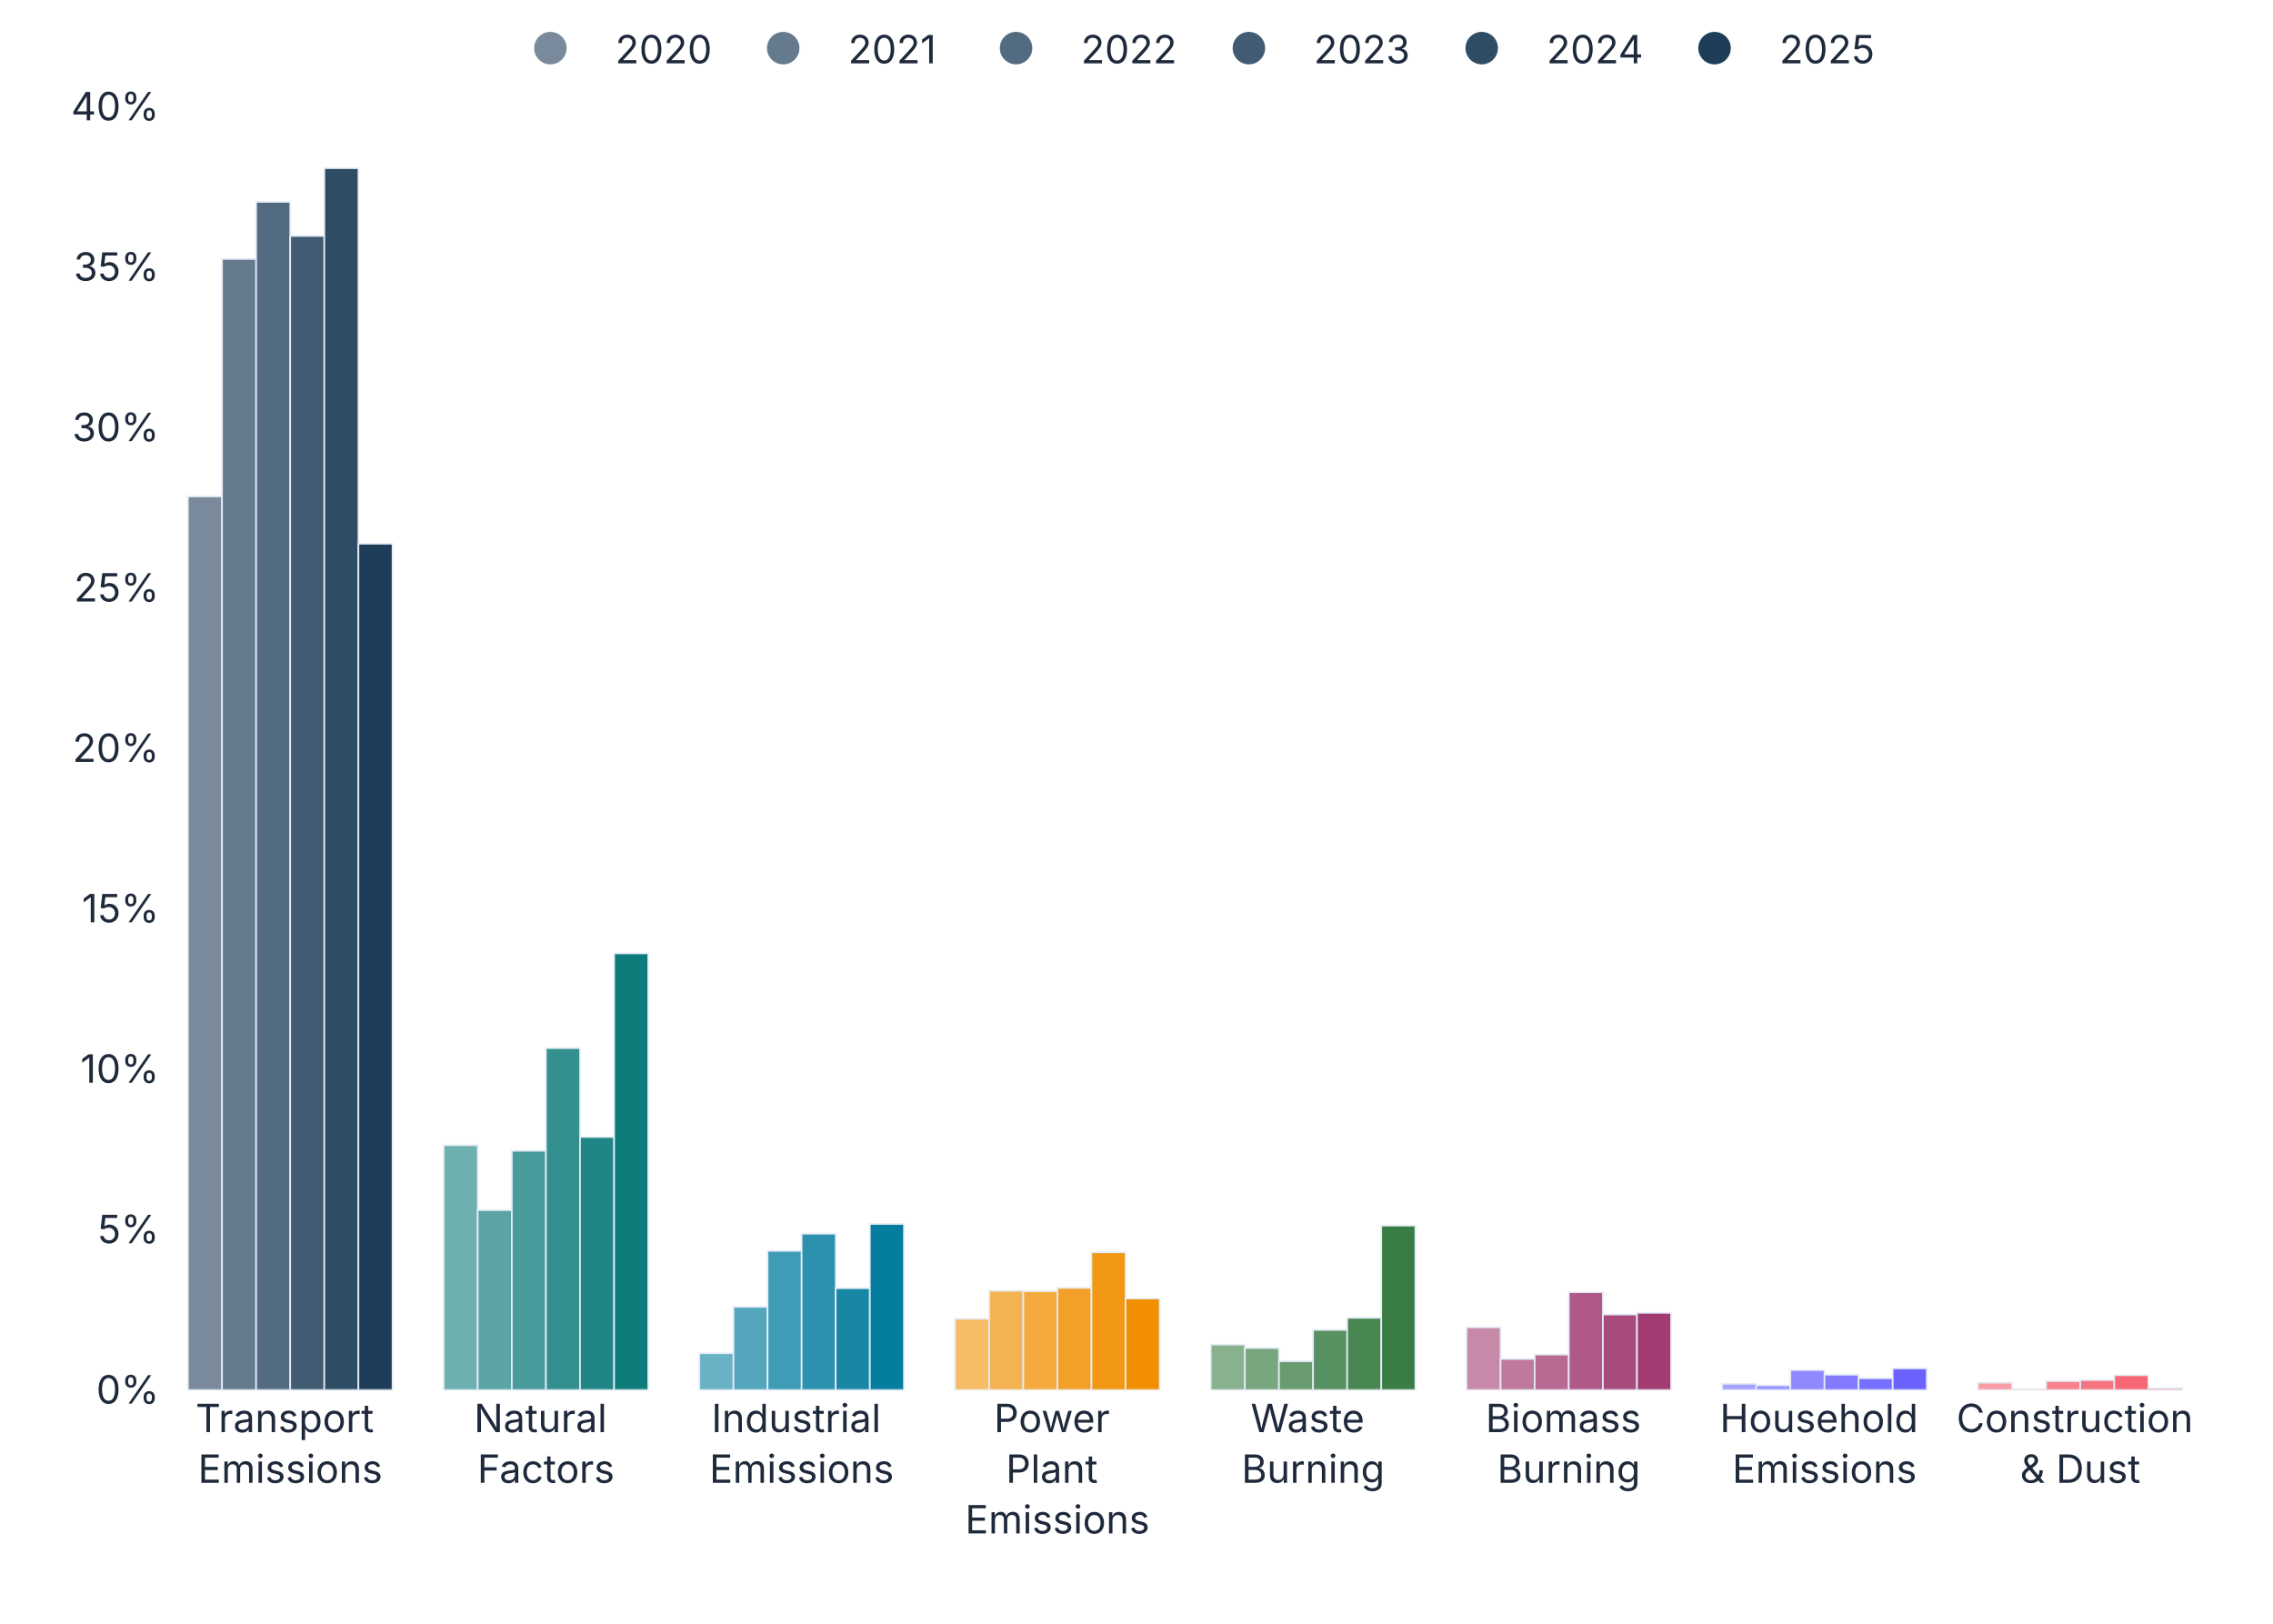
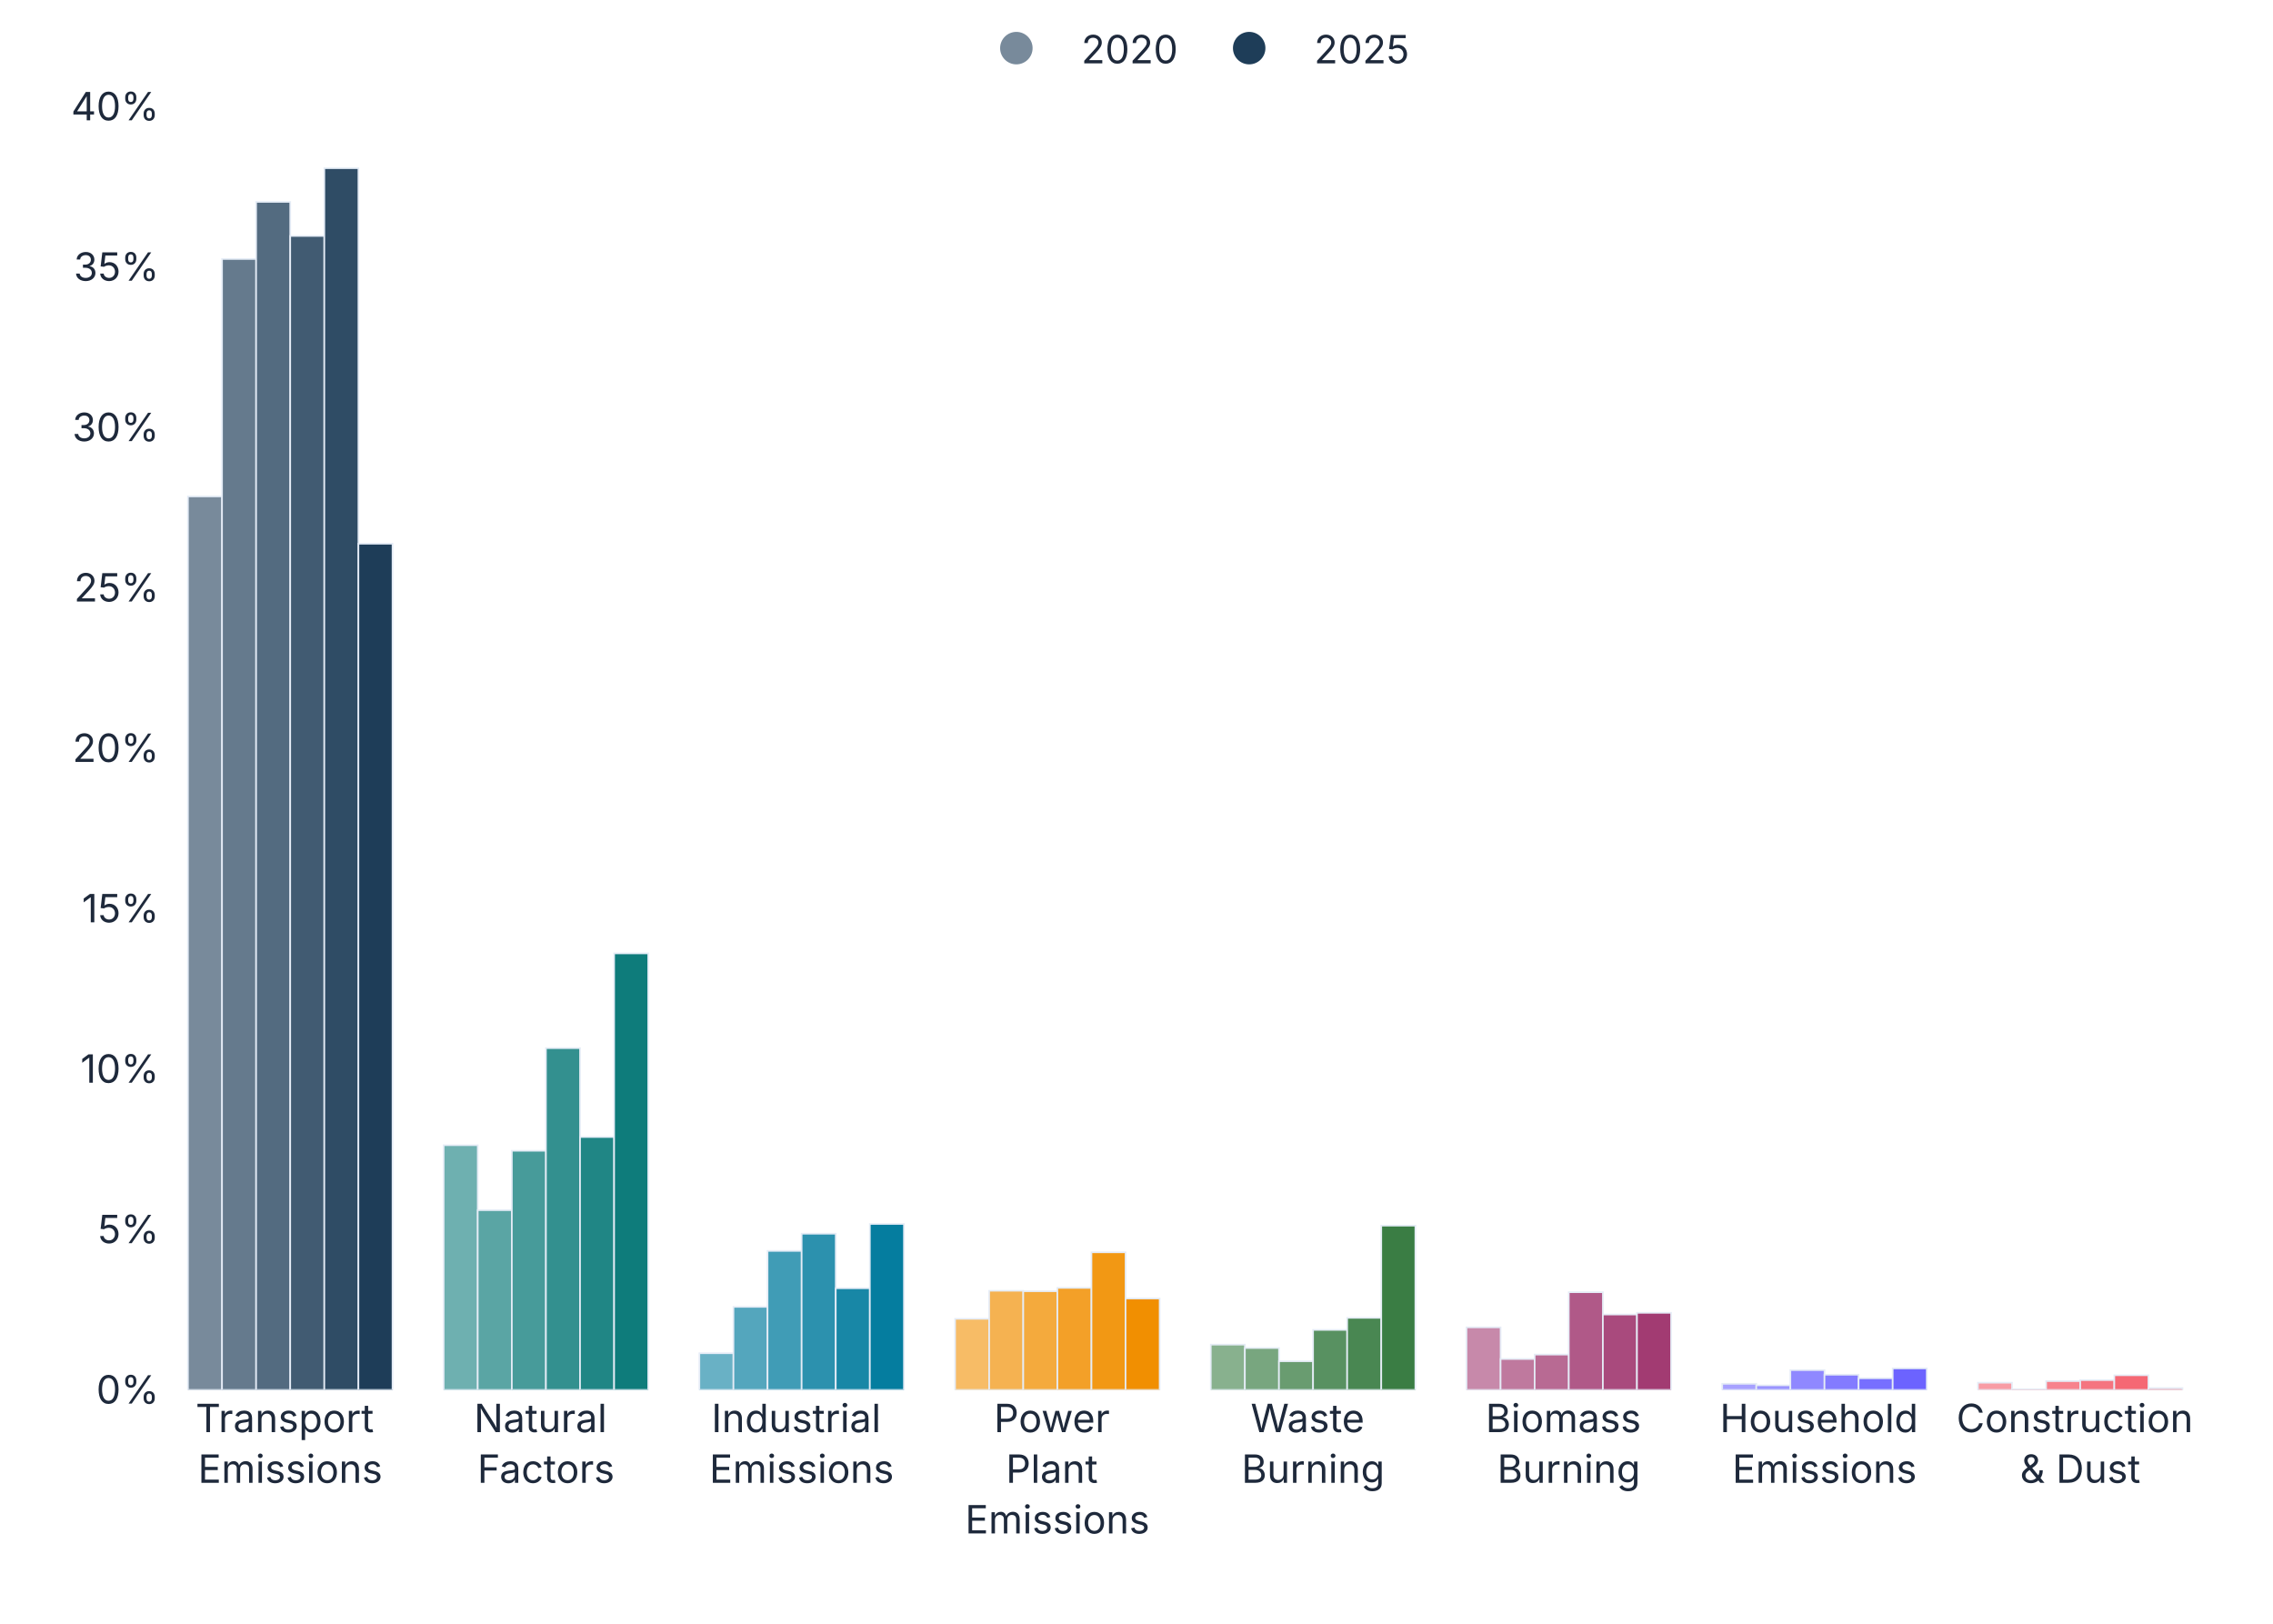
<svg xmlns="http://www.w3.org/2000/svg" class="main-svg" width="700" height="500" style="" viewBox="0 0 700 500">
  <rect x="0" y="0" width="700" height="500" style="fill: rgb(0, 0, 0); fill-opacity: 0;" />
-   <defs id="defs-d2e7d7">
+   <defs id="defs-e203b6">
    <g class="clips">
-       <clipPath id="clipd2e7d7xyplot" class="plotclip">
+       <clipPath id="clipe203b6xyplot" class="plotclip">
        <rect width="630" height="396" />
      </clipPath>
-       <clipPath class="axesclip" id="clipd2e7d7x">
+       <clipPath class="axesclip" id="clipe203b6x">
        <rect x="50" y="0" width="630" height="500" />
      </clipPath>
-       <clipPath class="axesclip" id="clipd2e7d7y">
+       <clipPath class="axesclip" id="clipe203b6y">
        <rect x="0" y="32" width="700" height="396" />
      </clipPath>
-       <clipPath class="axesclip" id="clipd2e7d7xy">
+       <clipPath class="axesclip" id="clipe203b6xy">
        <rect x="50" y="32" width="630" height="396" />
      </clipPath>
    </g>
    <g class="gradients" />
    <g class="patterns" />
  </defs>
  <g class="bglayer">
    <rect class="bg" x="50" y="32" width="630" height="396" style="fill: rgb(0, 0, 0); fill-opacity: 0; stroke-width: 0;" />
  </g>
  <g class="layer-below">
    <g class="imagelayer" />
    <g class="shapelayer" />
  </g>
  <g class="cartesianlayer">
    <g class="subplot xy">
      <g class="layer-subplot">
        <g class="shapelayer" />
        <g class="imagelayer" />
      </g>
      <g class="minor-gridlayer">
        <g class="x" />
        <g class="y" />
      </g>
      <g class="gridlayer">
        <g class="x" />
        <g class="y">
          <path class="ygrid crisp" transform="translate(0,378.61)" d="M50,0h630" style="stroke: rgb(255, 255, 255); stroke-opacity: 1; stroke-width: 1px;" />
          <path class="ygrid crisp" transform="translate(0,329.21)" d="M50,0h630" style="stroke: rgb(255, 255, 255); stroke-opacity: 1; stroke-width: 1px;" />
          <path class="ygrid crisp" transform="translate(0,279.82)" d="M50,0h630" style="stroke: rgb(255, 255, 255); stroke-opacity: 1; stroke-width: 1px;" />
          <path class="ygrid crisp" transform="translate(0,230.43)" d="M50,0h630" style="stroke: rgb(255, 255, 255); stroke-opacity: 1; stroke-width: 1px;" />
          <path class="ygrid crisp" transform="translate(0,181.03)" d="M50,0h630" style="stroke: rgb(255, 255, 255); stroke-opacity: 1; stroke-width: 1px;" />
          <path class="ygrid crisp" transform="translate(0,131.64)" d="M50,0h630" style="stroke: rgb(255, 255, 255); stroke-opacity: 1; stroke-width: 1px;" />
          <path class="ygrid crisp" transform="translate(0,82.24)" d="M50,0h630" style="stroke: rgb(255, 255, 255); stroke-opacity: 1; stroke-width: 1px;" />
        </g>
      </g>
      <g class="zerolinelayer">
        <path class="yzl zl crisp" transform="translate(0,428)" d="M50,0h630" style="stroke: rgb(255, 255, 255); stroke-opacity: 1; stroke-width: 2px;" />
      </g>
      <g class="layer-between">
        <g class="shapelayer" />
        <g class="imagelayer" />
      </g>
      <path class="xlines-below" />
      <path class="ylines-below" />
      <g class="overlines-below" />
      <g class="xaxislayer-below" />
      <g class="yaxislayer-below" />
      <g class="overaxes-below" />
      <g class="overplot">
-         <g class="xy" transform="translate(50,32)" clip-path="url(#clipd2e7d7xyplot)">
+         <g class="xy" transform="translate(50,32)" clip-path="url(#clipe203b6xyplot)">
          <g class="barlayer mlayer">
            <g class="trace bars" style="opacity: 1;">
              <g class="points">
                <g class="point">
                  <path d="M7.88,396V120.88H18.38V396Z" style="vector-effect: none; opacity: 1; stroke-width: 0.5px; fill: rgb(30, 61, 88); fill-opacity: 0.6; stroke: rgb(229, 236, 246); stroke-opacity: 1;" />
                </g>
                <g class="point">
                  <path d="M86.63,396V320.65H97.13V396Z" style="vector-effect: none; opacity: 1; stroke-width: 0.5px; fill: rgb(14, 124, 123); fill-opacity: 0.6; stroke: rgb(229, 236, 246); stroke-opacity: 1;" />
                </g>
                <g class="point">
                  <path d="M165.38,396V384.71H175.88V396Z" style="vector-effect: none; opacity: 1; stroke-width: 0.5px; fill: rgb(5, 125, 159); fill-opacity: 0.6; stroke: rgb(229, 236, 246); stroke-opacity: 1;" />
                </g>
                <g class="point">
                  <path d="M244.13,396V374.11H254.63V396Z" style="vector-effect: none; opacity: 1; stroke-width: 0.5px; fill: rgb(241, 143, 1); fill-opacity: 0.6; stroke: rgb(229, 236, 246); stroke-opacity: 1;" />
                </g>
                <g class="point">
                  <path d="M322.88,396V382.06H333.38V396Z" style="vector-effect: none; opacity: 1; stroke-width: 0.5px; fill: rgb(58, 125, 68); fill-opacity: 0.6; stroke: rgb(229, 236, 246); stroke-opacity: 1;" />
                </g>
                <g class="point">
                  <path d="M401.63,396V376.73H412.13V396Z" style="vector-effect: none; opacity: 1; stroke-width: 0.5px; fill: rgb(162, 59, 114); fill-opacity: 0.6; stroke: rgb(229, 236, 246); stroke-opacity: 1;" />
                </g>
                <g class="point">
                  <path d="M480.38,396V394.11H490.88V396Z" style="vector-effect: none; opacity: 1; stroke-width: 0.5px; fill: rgb(108, 99, 255); fill-opacity: 0.6; stroke: rgb(229, 236, 246); stroke-opacity: 1;" />
                </g>
                <g class="point">
                  <path d="M559.13,396V393.78H569.63V396Z" style="vector-effect: none; opacity: 1; stroke-width: 0.5px; fill: rgb(244, 91, 105); fill-opacity: 0.6; stroke: rgb(229, 236, 246); stroke-opacity: 1;" />
                </g>
              </g>
            </g>
            <g class="trace bars" style="opacity: 1;">
              <g class="points">
                <g class="point">
                  <path d="M18.38,396V47.76H28.88V396Z" style="vector-effect: none; opacity: 1; stroke-width: 0.5px; fill: rgb(30, 61, 88); fill-opacity: 0.68; stroke: rgb(229, 236, 246); stroke-opacity: 1;" />
                </g>
                <g class="point">
                  <path d="M97.13,396V340.65H107.63V396Z" style="vector-effect: none; opacity: 1; stroke-width: 0.5px; fill: rgb(14, 124, 123); fill-opacity: 0.68; stroke: rgb(229, 236, 246); stroke-opacity: 1;" />
                </g>
                <g class="point">
                  <path d="M175.88,396V370.43H186.38V396Z" style="vector-effect: none; opacity: 1; stroke-width: 0.5px; fill: rgb(5, 125, 159); fill-opacity: 0.68; stroke: rgb(229, 236, 246); stroke-opacity: 1;" />
                </g>
                <g class="point">
                  <path d="M254.63,396V365.47H265.13V396Z" style="vector-effect: none; opacity: 1; stroke-width: 0.5px; fill: rgb(241, 143, 1); fill-opacity: 0.68; stroke: rgb(229, 236, 246); stroke-opacity: 1;" />
                </g>
                <g class="point">
                  <path d="M333.38,396V383.11H343.88V396Z" style="vector-effect: none; opacity: 1; stroke-width: 0.5px; fill: rgb(58, 125, 68); fill-opacity: 0.68; stroke: rgb(229, 236, 246); stroke-opacity: 1;" />
                </g>
                <g class="point">
                  <path d="M412.13,396V386.48H422.63V396Z" style="vector-effect: none; opacity: 1; stroke-width: 0.5px; fill: rgb(162, 59, 114); fill-opacity: 0.68; stroke: rgb(229, 236, 246); stroke-opacity: 1;" />
                </g>
                <g class="point">
                  <path d="M490.88,396V394.59H501.38V396Z" style="vector-effect: none; opacity: 1; stroke-width: 0.5px; fill: rgb(108, 99, 255); fill-opacity: 0.68; stroke: rgb(229, 236, 246); stroke-opacity: 1;" />
                </g>
                <g class="point">
                  <path d="M569.63,396V395.8H580.13V396Z" style="vector-effect: none; opacity: 1; stroke-width: 0.5px; fill: rgb(244, 91, 105); fill-opacity: 0.68; stroke: rgb(229, 236, 246); stroke-opacity: 1;" />
                </g>
              </g>
            </g>
            <g class="trace bars" style="opacity: 1;">
              <g class="points">
                <g class="point">
                  <path d="M28.88,396V30.18H39.38V396Z" style="vector-effect: none; opacity: 1; stroke-width: 0.5px; fill: rgb(30, 61, 88); fill-opacity: 0.76; stroke: rgb(229, 236, 246); stroke-opacity: 1;" />
                </g>
                <g class="point">
                  <path d="M107.63,396V322.36H118.13V396Z" style="vector-effect: none; opacity: 1; stroke-width: 0.5px; fill: rgb(14, 124, 123); fill-opacity: 0.76; stroke: rgb(229, 236, 246); stroke-opacity: 1;" />
                </g>
                <g class="point">
                  <path d="M186.38,396V353.2H196.88V396Z" style="vector-effect: none; opacity: 1; stroke-width: 0.5px; fill: rgb(5, 125, 159); fill-opacity: 0.76; stroke: rgb(229, 236, 246); stroke-opacity: 1;" />
                </g>
                <g class="point">
                  <path d="M265.13,396V365.62H275.63V396Z" style="vector-effect: none; opacity: 1; stroke-width: 0.5px; fill: rgb(241, 143, 1); fill-opacity: 0.76; stroke: rgb(229, 236, 246); stroke-opacity: 1;" />
                </g>
                <g class="point">
                  <path d="M343.88,396V387.18H354.38V396Z" style="vector-effect: none; opacity: 1; stroke-width: 0.5px; fill: rgb(58, 125, 68); fill-opacity: 0.76; stroke: rgb(229, 236, 246); stroke-opacity: 1;" />
                </g>
                <g class="point">
                  <path d="M422.62,396V385.11H433.13V396Z" style="vector-effect: none; opacity: 1; stroke-width: 0.5px; fill: rgb(162, 59, 114); fill-opacity: 0.76; stroke: rgb(229, 236, 246); stroke-opacity: 1;" />
                </g>
                <g class="point">
                  <path d="M501.37,396V389.89H511.88V396Z" style="vector-effect: none; opacity: 1; stroke-width: 0.5px; fill: rgb(108, 99, 255); fill-opacity: 0.76; stroke: rgb(229, 236, 246); stroke-opacity: 1;" />
                </g>
                <g class="point">
                  <path d="M580.13,396V393.29H590.63V396Z" style="vector-effect: none; opacity: 1; stroke-width: 0.5px; fill: rgb(244, 91, 105); fill-opacity: 0.76; stroke: rgb(229, 236, 246); stroke-opacity: 1;" />
                </g>
              </g>
            </g>
            <g class="trace bars" style="opacity: 1;">
              <g class="points">
                <g class="point">
                  <path d="M39.38,396V40.67H49.88V396Z" style="vector-effect: none; opacity: 1; stroke-width: 0.5px; fill: rgb(30, 61, 88); fill-opacity: 0.84; stroke: rgb(229, 236, 246); stroke-opacity: 1;" />
                </g>
                <g class="point">
                  <path d="M118.13,396V290.75H128.63V396Z" style="vector-effect: none; opacity: 1; stroke-width: 0.5px; fill: rgb(14, 124, 123); fill-opacity: 0.84; stroke: rgb(229, 236, 246); stroke-opacity: 1;" />
                </g>
                <g class="point">
                  <path d="M196.88,396V347.89H207.38V396Z" style="vector-effect: none; opacity: 1; stroke-width: 0.5px; fill: rgb(5, 125, 159); fill-opacity: 0.84; stroke: rgb(229, 236, 246); stroke-opacity: 1;" />
                </g>
                <g class="point">
                  <path d="M275.63,396V364.58H286.13V396Z" style="vector-effect: none; opacity: 1; stroke-width: 0.5px; fill: rgb(241, 143, 1); fill-opacity: 0.84; stroke: rgb(229, 236, 246); stroke-opacity: 1;" />
                </g>
                <g class="point">
                  <path d="M354.38,396V377.52H364.88V396Z" style="vector-effect: none; opacity: 1; stroke-width: 0.5px; fill: rgb(58, 125, 68); fill-opacity: 0.84; stroke: rgb(229, 236, 246); stroke-opacity: 1;" />
                </g>
                <g class="point">
                  <path d="M433.13,396V365.91H443.63V396Z" style="vector-effect: none; opacity: 1; stroke-width: 0.5px; fill: rgb(162, 59, 114); fill-opacity: 0.84; stroke: rgb(229, 236, 246); stroke-opacity: 1;" />
                </g>
                <g class="point">
                  <path d="M511.88,396V391.32H522.38V396Z" style="vector-effect: none; opacity: 1; stroke-width: 0.5px; fill: rgb(108, 99, 255); fill-opacity: 0.84; stroke: rgb(229, 236, 246); stroke-opacity: 1;" />
                </g>
                <g class="point">
                  <path d="M590.63,396V392.97H601.13V396Z" style="vector-effect: none; opacity: 1; stroke-width: 0.5px; fill: rgb(244, 91, 105); fill-opacity: 0.84; stroke: rgb(229, 236, 246); stroke-opacity: 1;" />
                </g>
              </g>
            </g>
            <g class="trace bars" style="opacity: 1;">
              <g class="points">
                <g class="point">
                  <path d="M49.88,396V19.8H60.38V396Z" style="vector-effect: none; opacity: 1; stroke-width: 0.5px; fill: rgb(30, 61, 88); fill-opacity: 0.92; stroke: rgb(229, 236, 246); stroke-opacity: 1;" />
                </g>
                <g class="point">
                  <path d="M128.63,396V318.12H139.13V396Z" style="vector-effect: none; opacity: 1; stroke-width: 0.5px; fill: rgb(14, 124, 123); fill-opacity: 0.92; stroke: rgb(229, 236, 246); stroke-opacity: 1;" />
                </g>
                <g class="point">
                  <path d="M207.38,396V364.69H217.88V396Z" style="vector-effect: none; opacity: 1; stroke-width: 0.5px; fill: rgb(5, 125, 159); fill-opacity: 0.92; stroke: rgb(229, 236, 246); stroke-opacity: 1;" />
                </g>
                <g class="point">
                  <path d="M286.13,396V353.63H296.63V396Z" style="vector-effect: none; opacity: 1; stroke-width: 0.5px; fill: rgb(241, 143, 1); fill-opacity: 0.92; stroke: rgb(229, 236, 246); stroke-opacity: 1;" />
                </g>
                <g class="point">
                  <path d="M364.88,396V373.81H375.38V396Z" style="vector-effect: none; opacity: 1; stroke-width: 0.5px; fill: rgb(58, 125, 68); fill-opacity: 0.92; stroke: rgb(229, 236, 246); stroke-opacity: 1;" />
                </g>
                <g class="point">
                  <path d="M443.63,396V372.77H454.13V396Z" style="vector-effect: none; opacity: 1; stroke-width: 0.5px; fill: rgb(162, 59, 114); fill-opacity: 0.92; stroke: rgb(229, 236, 246); stroke-opacity: 1;" />
                </g>
                <g class="point">
                  <path d="M522.38,396V392.41H532.88V396Z" style="vector-effect: none; opacity: 1; stroke-width: 0.5px; fill: rgb(108, 99, 255); fill-opacity: 0.92; stroke: rgb(229, 236, 246); stroke-opacity: 1;" />
                </g>
                <g class="point">
                  <path d="M601.13,396V391.49H611.63V396Z" style="vector-effect: none; opacity: 1; stroke-width: 0.5px; fill: rgb(244, 91, 105); fill-opacity: 0.92; stroke: rgb(229, 236, 246); stroke-opacity: 1;" />
                </g>
              </g>
            </g>
            <g class="trace bars" style="opacity: 1;">
              <g class="points">
                <g class="point">
                  <path d="M60.38,396V135.43H70.88V396Z" style="vector-effect: none; opacity: 1; stroke-width: 0.5px; fill: rgb(30, 61, 88); fill-opacity: 1; stroke: rgb(229, 236, 246); stroke-opacity: 1;" />
                </g>
                <g class="point">
                  <path d="M139.13,396V261.58H149.63V396Z" style="vector-effect: none; opacity: 1; stroke-width: 0.5px; fill: rgb(14, 124, 123); fill-opacity: 1; stroke: rgb(229, 236, 246); stroke-opacity: 1;" />
                </g>
                <g class="point">
                  <path d="M217.88,396V344.9H228.38V396Z" style="vector-effect: none; opacity: 1; stroke-width: 0.5px; fill: rgb(5, 125, 159); fill-opacity: 1; stroke: rgb(229, 236, 246); stroke-opacity: 1;" />
                </g>
                <g class="point">
                  <path d="M296.63,396V367.86H307.13V396Z" style="vector-effect: none; opacity: 1; stroke-width: 0.5px; fill: rgb(241, 143, 1); fill-opacity: 1; stroke: rgb(229, 236, 246); stroke-opacity: 1;" />
                </g>
                <g class="point">
                  <path d="M375.38,396V345.41H385.88V396Z" style="vector-effect: none; opacity: 1; stroke-width: 0.5px; fill: rgb(58, 125, 68); fill-opacity: 1; stroke: rgb(229, 236, 246); stroke-opacity: 1;" />
                </g>
                <g class="point">
                  <path d="M454.13,396V372.25H464.63V396Z" style="vector-effect: none; opacity: 1; stroke-width: 0.5px; fill: rgb(162, 59, 114); fill-opacity: 1; stroke: rgb(229, 236, 246); stroke-opacity: 1;" />
                </g>
                <g class="point">
                  <path d="M532.88,396V389.38H543.38V396Z" style="vector-effect: none; opacity: 1; stroke-width: 0.5px; fill: rgb(108, 99, 255); fill-opacity: 1; stroke: rgb(229, 236, 246); stroke-opacity: 1;" />
                </g>
                <g class="point">
                  <path d="M611.63,396V395.44H622.13V396Z" style="vector-effect: none; opacity: 1; stroke-width: 0.5px; fill: rgb(244, 91, 105); fill-opacity: 1; stroke: rgb(229, 236, 246); stroke-opacity: 1;" />
                </g>
              </g>
            </g>
          </g>
          <g class="scatterlayer mlayer">
-             <g class="trace scatter trace107f88" style="stroke-miterlimit: 2; opacity: 1;">
+             <g class="trace scatter trace942800" style="stroke-miterlimit: 2; opacity: 1;">
              <g class="fills" />
              <g class="errorbars" />
              <g class="lines" />
              <g class="points" />
              <g class="text" />
            </g>
-             <g class="trace scatter tracebdab1b" style="stroke-miterlimit: 2; opacity: 1;">
-               <g class="fills" />
-               <g class="errorbars" />
-               <g class="lines" />
-               <g class="points" />
-               <g class="text" />
-             </g>
-             <g class="trace scatter trace23f26a" style="stroke-miterlimit: 2; opacity: 1;">
-               <g class="fills" />
-               <g class="errorbars" />
-               <g class="lines" />
-               <g class="points" />
-               <g class="text" />
-             </g>
-             <g class="trace scatter trace8dd12c" style="stroke-miterlimit: 2; opacity: 1;">
-               <g class="fills" />
-               <g class="errorbars" />
-               <g class="lines" />
-               <g class="points" />
-               <g class="text" />
-             </g>
-             <g class="trace scatter tracef48251" style="stroke-miterlimit: 2; opacity: 1;">
-               <g class="fills" />
-               <g class="errorbars" />
-               <g class="lines" />
-               <g class="points" />
-               <g class="text" />
-             </g>
-             <g class="trace scatter tracea0bb43" style="stroke-miterlimit: 2; opacity: 1;">
+             <g class="trace scatter trace645280" style="stroke-miterlimit: 2; opacity: 1;">
              <g class="fills" />
              <g class="errorbars" />
              <g class="lines" />
              <g class="points" />
              <g class="text" />
            </g>
          </g>
        </g>
      </g>
      <g class="zerolinelayer-above" />
      <path class="xlines-above crisp" d="M0,0" style="fill: none;" />
      <path class="ylines-above crisp" d="M0,0" style="fill: none;" />
      <g class="overlines-above" />
      <g class="xaxislayer-above">
        <g class="xtick">
          <text text-anchor="middle" x="0" y="441" transform="translate(89.38,0)" style="font-family: Inter, 'Segoe UI', sans-serif; font-size: 12px; fill: rgb(30, 41, 59); fill-opacity: 1; white-space: pre;">
            <tspan class="line" dy="0em" x="0" y="441">Transport</tspan>
            <tspan class="line" dy="1.3em" x="0" y="441">Emissions</tspan>
          </text>
        </g>
        <g class="xtick">
          <text text-anchor="middle" x="0" y="441" transform="translate(168.13,0)" style="font-family: Inter, 'Segoe UI', sans-serif; font-size: 12px; fill: rgb(30, 41, 59); fill-opacity: 1; white-space: pre;">
            <tspan class="line" dy="0em" x="0" y="441">Natural</tspan>
            <tspan class="line" dy="1.3em" x="0" y="441">Factors</tspan>
          </text>
        </g>
        <g class="xtick">
          <text text-anchor="middle" x="0" y="441" transform="translate(246.88,0)" style="font-family: Inter, 'Segoe UI', sans-serif; font-size: 12px; fill: rgb(30, 41, 59); fill-opacity: 1; white-space: pre;">
            <tspan class="line" dy="0em" x="0" y="441">Industrial</tspan>
            <tspan class="line" dy="1.3em" x="0" y="441">Emissions</tspan>
          </text>
        </g>
        <g class="xtick">
          <text text-anchor="middle" x="0" y="441" transform="translate(325.63,0)" style="font-family: Inter, 'Segoe UI', sans-serif; font-size: 12px; fill: rgb(30, 41, 59); fill-opacity: 1; white-space: pre;">
            <tspan class="line" dy="0em" x="0" y="441">Power</tspan>
            <tspan class="line" dy="1.3em" x="0" y="441">Plant</tspan>
            <tspan class="line" dy="2.6em" x="0" y="441">Emissions</tspan>
          </text>
        </g>
        <g class="xtick">
          <text text-anchor="middle" x="0" y="441" transform="translate(404.38,0)" style="font-family: Inter, 'Segoe UI', sans-serif; font-size: 12px; fill: rgb(30, 41, 59); fill-opacity: 1; white-space: pre;">
            <tspan class="line" dy="0em" x="0" y="441">Waste</tspan>
            <tspan class="line" dy="1.3em" x="0" y="441">Burning</tspan>
          </text>
        </g>
        <g class="xtick">
          <text text-anchor="middle" x="0" y="441" transform="translate(483.13,0)" style="font-family: Inter, 'Segoe UI', sans-serif; font-size: 12px; fill: rgb(30, 41, 59); fill-opacity: 1; white-space: pre;">
            <tspan class="line" dy="0em" x="0" y="441">Biomass</tspan>
            <tspan class="line" dy="1.3em" x="0" y="441">Burning</tspan>
          </text>
        </g>
        <g class="xtick">
          <text text-anchor="middle" x="0" y="441" transform="translate(561.88,0)" style="font-family: Inter, 'Segoe UI', sans-serif; font-size: 12px; fill: rgb(30, 41, 59); fill-opacity: 1; white-space: pre;">
            <tspan class="line" dy="0em" x="0" y="441">Household</tspan>
            <tspan class="line" dy="1.3em" x="0" y="441">Emissions</tspan>
          </text>
        </g>
        <g class="xtick">
          <text text-anchor="middle" x="0" y="441" transform="translate(640.63,0)" style="font-family: Inter, 'Segoe UI', sans-serif; font-size: 12px; fill: rgb(30, 41, 59); fill-opacity: 1; white-space: pre;">
            <tspan class="line" dy="0em" x="0" y="441">Construction</tspan>
            <tspan class="line" dy="1.3em" x="0" y="441">&amp; Dust</tspan>
          </text>
        </g>
      </g>
      <g class="yaxislayer-above">
        <g class="ytick">
          <text text-anchor="end" x="49" y="4.2" transform="translate(0,428)" style="font-family: Inter, 'Segoe UI', sans-serif; font-size: 12px; fill: rgb(30, 41, 59); fill-opacity: 1; white-space: pre;">0%</text>
        </g>
        <g class="ytick">
          <text text-anchor="end" x="49" y="4.2" style="font-family: Inter, 'Segoe UI', sans-serif; font-size: 12px; fill: rgb(30, 41, 59); fill-opacity: 1; white-space: pre;" transform="translate(0,378.61)">5%</text>
        </g>
        <g class="ytick">
          <text text-anchor="end" x="49" y="4.2" style="font-family: Inter, 'Segoe UI', sans-serif; font-size: 12px; fill: rgb(30, 41, 59); fill-opacity: 1; white-space: pre;" transform="translate(0,329.21)">10%</text>
        </g>
        <g class="ytick">
          <text text-anchor="end" x="49" y="4.2" style="font-family: Inter, 'Segoe UI', sans-serif; font-size: 12px; fill: rgb(30, 41, 59); fill-opacity: 1; white-space: pre;" transform="translate(0,279.82)">15%</text>
        </g>
        <g class="ytick">
          <text text-anchor="end" x="49" y="4.2" style="font-family: Inter, 'Segoe UI', sans-serif; font-size: 12px; fill: rgb(30, 41, 59); fill-opacity: 1; white-space: pre;" transform="translate(0,230.43)">20%</text>
        </g>
        <g class="ytick">
          <text text-anchor="end" x="49" y="4.2" style="font-family: Inter, 'Segoe UI', sans-serif; font-size: 12px; fill: rgb(30, 41, 59); fill-opacity: 1; white-space: pre;" transform="translate(0,181.03)">25%</text>
        </g>
        <g class="ytick">
          <text text-anchor="end" x="49" y="4.2" style="font-family: Inter, 'Segoe UI', sans-serif; font-size: 12px; fill: rgb(30, 41, 59); fill-opacity: 1; white-space: pre;" transform="translate(0,131.64)">30%</text>
        </g>
        <g class="ytick">
          <text text-anchor="end" x="49" y="4.2" style="font-family: Inter, 'Segoe UI', sans-serif; font-size: 12px; fill: rgb(30, 41, 59); fill-opacity: 1; white-space: pre;" transform="translate(0,82.24)">35%</text>
        </g>
        <g class="ytick">
          <text text-anchor="end" x="49" y="4.2" style="font-family: Inter, 'Segoe UI', sans-serif; font-size: 12px; fill: rgb(30, 41, 59); fill-opacity: 1; white-space: pre;" transform="translate(0,32.85)">40%</text>
        </g>
      </g>
      <g class="overaxes-above" />
    </g>
  </g>
  <g class="polarlayer" />
  <g class="smithlayer" />
  <g class="ternarylayer" />
  <g class="geolayer" />
  <g class="funnelarealayer" />
  <g class="pielayer" />
  <g class="iciclelayer" />
  <g class="treemaplayer" />
  <g class="sunburstlayer" />
  <g class="glimages" />
-   <defs id="topdefs-d2e7d7">
+   <defs id="topdefs-e203b6">
    <g class="clips" />
-     <clipPath id="legendd2e7d7">
-       <rect width="431" height="29" x="0" y="0" />
+     <clipPath id="legende203b6">
+       <rect width="144" height="29" x="0" y="0" />
    </clipPath>
  </defs>
  <g class="layer-above">
    <g class="imagelayer" />
    <g class="shapelayer" />
  </g>
  <g class="infolayer">
-     <g class="legend" pointer-events="all" transform="translate(149.5,0.32)">
-       <rect class="bg" shape-rendering="crispEdges" style="stroke: rgb(68, 68, 68); stroke-opacity: 1; fill: rgb(0, 0, 0); fill-opacity: 0; stroke-width: 0px;" width="431" height="29" x="0" y="0" />
-       <g class="scrollbox" transform="" clip-path="url(#legendd2e7d7)">
+     <g class="legend" pointer-events="all" transform="translate(293,0.32)">
+       <rect class="bg" shape-rendering="crispEdges" style="stroke: rgb(68, 68, 68); stroke-opacity: 1; fill: rgb(0, 0, 0); fill-opacity: 0; stroke-width: 0px;" width="144" height="29" x="0" y="0" />
+       <g class="scrollbox" transform="" clip-path="url(#legende203b6)">
        <g class="groups">
          <g class="traces" transform="translate(0,14.5)" style="opacity: 1;">
            <text class="legendtext" text-anchor="start" x="40" y="4.68" style="font-family: Inter, 'Segoe UI', sans-serif; font-size: 12px; fill: rgb(30, 41, 59); fill-opacity: 1; white-space: pre;">2020</text>
            <g class="layers" style="opacity: 1;">
              <g class="legendfill" />
              <g class="legendlines" />
              <g class="legendsymbols">
                <g class="legendpoints">
                  <path class="scatterpts" transform="translate(20,0)" d="M5,0A5,5 0 1,1 0,-5A5,5 0 0,1 5,0Z" style="opacity: 1; stroke-width: 0px; fill: rgb(30, 61, 88); fill-opacity: 0.6;" />
                </g>
              </g>
            </g>
            <rect class="legendtoggle" x="0" y="-9.5" width="69.203" height="19" style="fill: rgb(0, 0, 0); fill-opacity: 0;" />
          </g>
          <g class="traces" transform="translate(71.70312,14.5)" style="opacity: 1;">
-             <text class="legendtext" text-anchor="start" x="40" y="4.68" style="font-family: Inter, 'Segoe UI', sans-serif; font-size: 12px; fill: rgb(30, 41, 59); fill-opacity: 1; white-space: pre;">2021</text>
-             <g class="layers" style="opacity: 1;">
-               <g class="legendfill" />
-               <g class="legendlines" />
-               <g class="legendsymbols">
-                 <g class="legendpoints">
-                   <path class="scatterpts" transform="translate(20,0)" d="M5,0A5,5 0 1,1 0,-5A5,5 0 0,1 5,0Z" style="opacity: 1; stroke-width: 0px; fill: rgb(30, 61, 88); fill-opacity: 0.68;" />
-                 </g>
-               </g>
-             </g>
-             <rect class="legendtoggle" x="0" y="-9.5" width="69.203" height="19" style="fill: rgb(0, 0, 0); fill-opacity: 0;" />
-           </g>
-           <g class="traces" transform="translate(143.4062,14.5)" style="opacity: 1;">
-             <text class="legendtext" text-anchor="start" x="40" y="4.68" style="font-family: Inter, 'Segoe UI', sans-serif; font-size: 12px; fill: rgb(30, 41, 59); fill-opacity: 1; white-space: pre;">2022</text>
-             <g class="layers" style="opacity: 1;">
-               <g class="legendfill" />
-               <g class="legendlines" />
-               <g class="legendsymbols">
-                 <g class="legendpoints">
-                   <path class="scatterpts" transform="translate(20,0)" d="M5,0A5,5 0 1,1 0,-5A5,5 0 0,1 5,0Z" style="opacity: 1; stroke-width: 0px; fill: rgb(30, 61, 88); fill-opacity: 0.76;" />
-                 </g>
-               </g>
-             </g>
-             <rect class="legendtoggle" x="0" y="-9.5" width="69.203" height="19" style="fill: rgb(0, 0, 0); fill-opacity: 0;" />
-           </g>
-           <g class="traces" transform="translate(215.1094,14.5)" style="opacity: 1;">
-             <text class="legendtext" text-anchor="start" x="40" y="4.68" style="font-family: Inter, 'Segoe UI', sans-serif; font-size: 12px; fill: rgb(30, 41, 59); fill-opacity: 1; white-space: pre;">2023</text>
-             <g class="layers" style="opacity: 1;">
-               <g class="legendfill" />
-               <g class="legendlines" />
-               <g class="legendsymbols">
-                 <g class="legendpoints">
-                   <path class="scatterpts" transform="translate(20,0)" d="M5,0A5,5 0 1,1 0,-5A5,5 0 0,1 5,0Z" style="opacity: 1; stroke-width: 0px; fill: rgb(30, 61, 88); fill-opacity: 0.84;" />
-                 </g>
-               </g>
-             </g>
-             <rect class="legendtoggle" x="0" y="-9.5" width="69.203" height="19" style="fill: rgb(0, 0, 0); fill-opacity: 0;" />
-           </g>
-           <g class="traces" transform="translate(286.8125,14.5)" style="opacity: 1;">
-             <text class="legendtext" text-anchor="start" x="40" y="4.68" style="font-family: Inter, 'Segoe UI', sans-serif; font-size: 12px; fill: rgb(30, 41, 59); fill-opacity: 1; white-space: pre;">2024</text>
-             <g class="layers" style="opacity: 1;">
-               <g class="legendfill" />
-               <g class="legendlines" />
-               <g class="legendsymbols">
-                 <g class="legendpoints">
-                   <path class="scatterpts" transform="translate(20,0)" d="M5,0A5,5 0 1,1 0,-5A5,5 0 0,1 5,0Z" style="opacity: 1; stroke-width: 0px; fill: rgb(30, 61, 88); fill-opacity: 0.92;" />
-                 </g>
-               </g>
-             </g>
-             <rect class="legendtoggle" x="0" y="-9.5" width="69.203" height="19" style="fill: rgb(0, 0, 0); fill-opacity: 0;" />
-           </g>
-           <g class="traces" transform="translate(358.5156,14.5)" style="opacity: 1;">
            <text class="legendtext" text-anchor="start" x="40" y="4.68" style="font-family: Inter, 'Segoe UI', sans-serif; font-size: 12px; fill: rgb(30, 41, 59); fill-opacity: 1; white-space: pre;">2025</text>
            <g class="layers" style="opacity: 1;">
              <g class="legendfill" />
              <g class="legendlines" />
              <g class="legendsymbols">
                <g class="legendpoints">
                  <path class="scatterpts" transform="translate(20,0)" d="M5,0A5,5 0 1,1 0,-5A5,5 0 0,1 5,0Z" style="opacity: 1; stroke-width: 0px; fill: rgb(30, 61, 88); fill-opacity: 1;" />
                </g>
              </g>
            </g>
            <rect class="legendtoggle" x="0" y="-9.5" width="69.203" height="19" style="fill: rgb(0, 0, 0); fill-opacity: 0;" />
          </g>
        </g>
      </g>
      <rect class="scrollbar" rx="20" ry="3" width="0" height="0" style="fill: rgb(128, 139, 164); fill-opacity: 1;" x="0" y="0" />
    </g>
    <g class="g-gtitle" />
    <g class="g-xtitle" />
    <g class="g-ytitle" />
  </g>
</svg>
